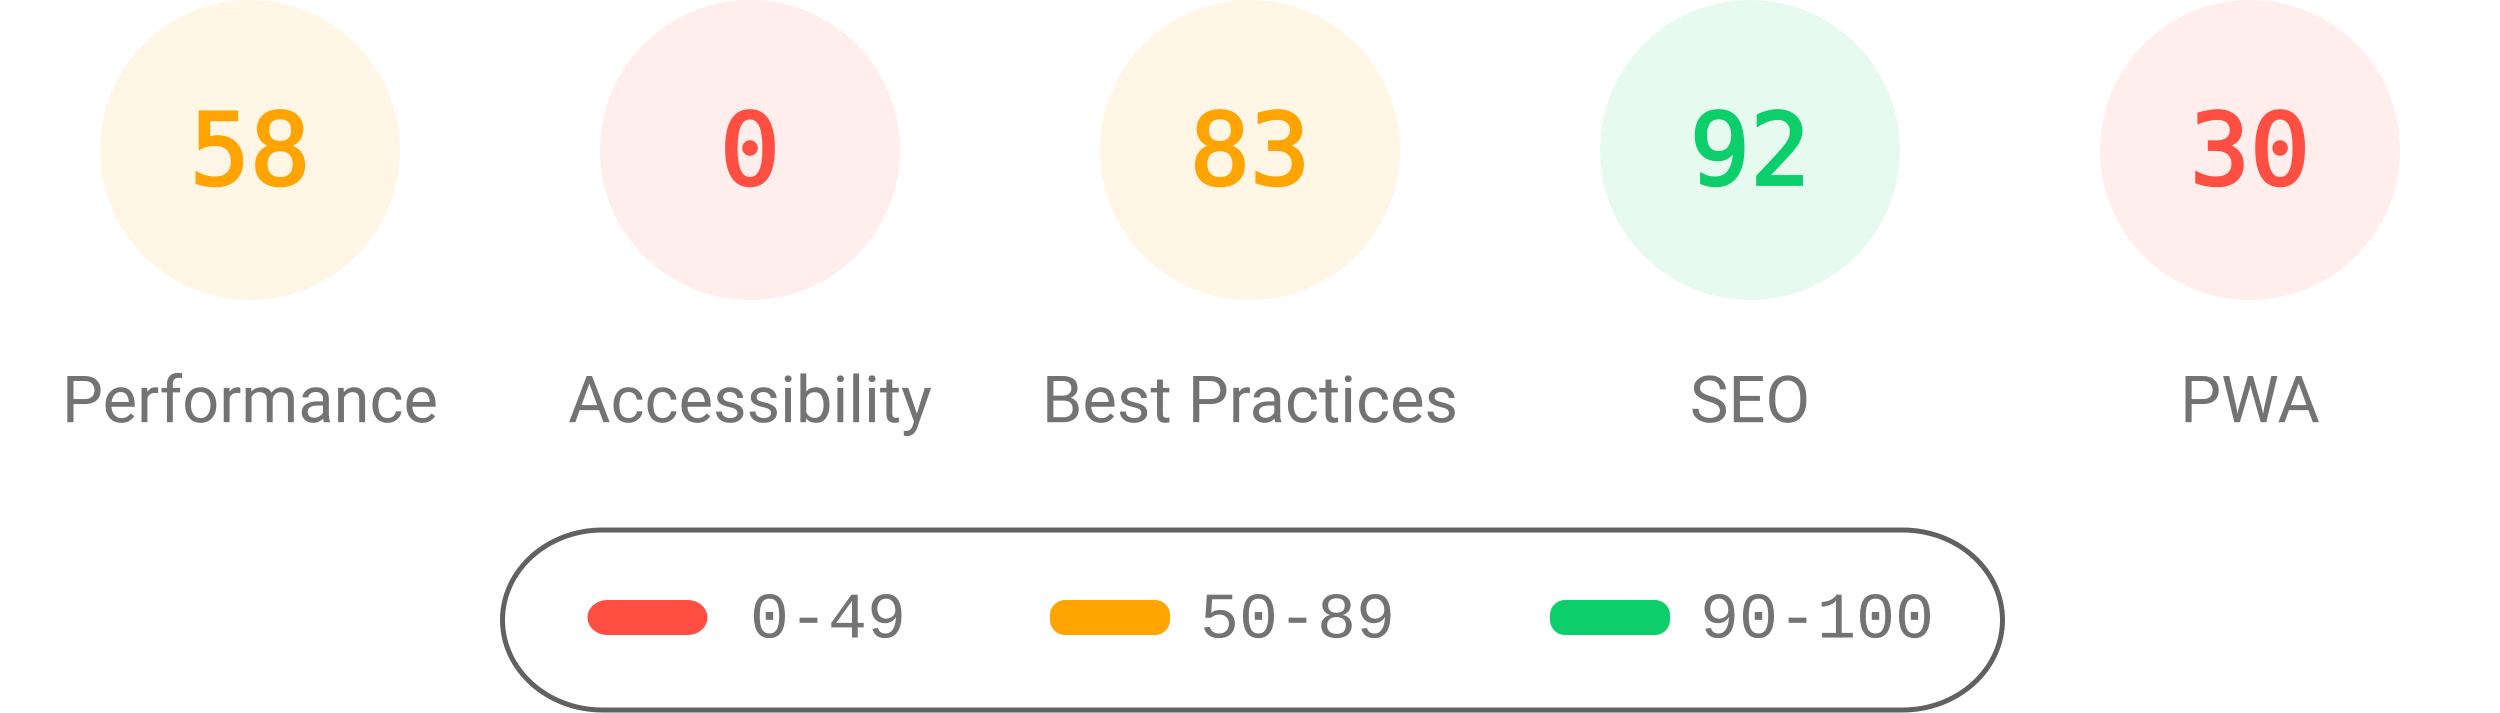
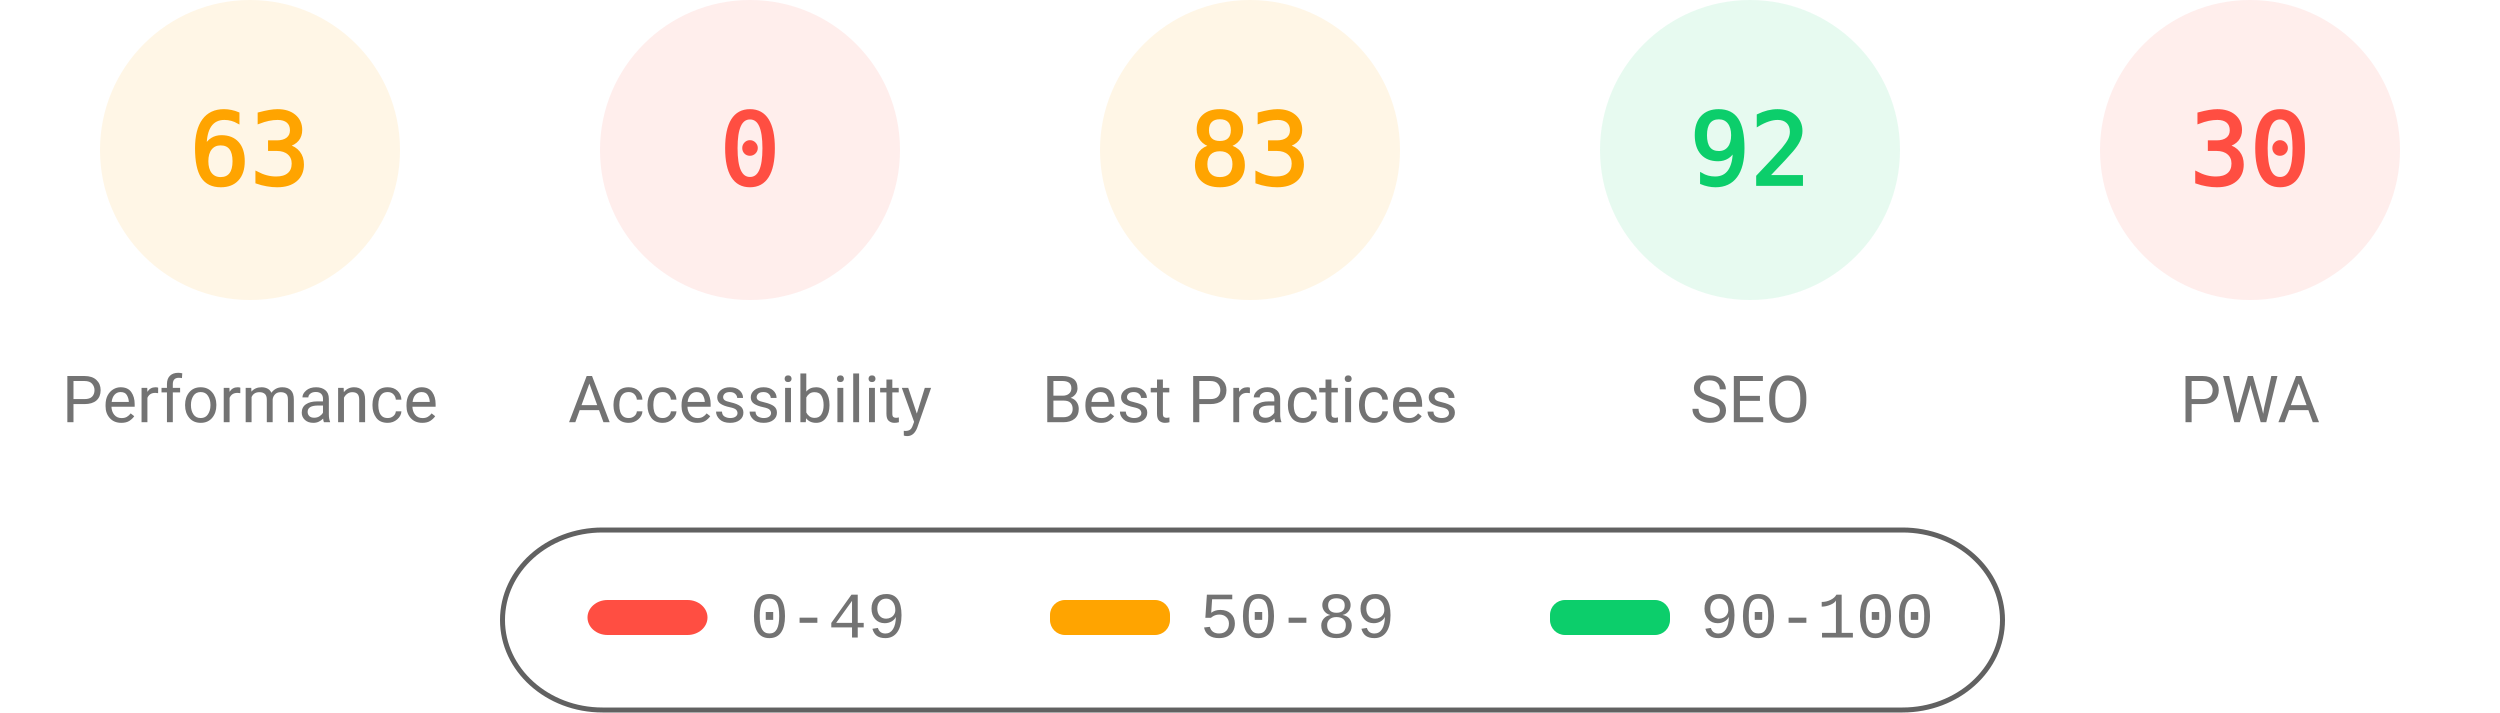
<svg xmlns="http://www.w3.org/2000/svg" fill="none" width="1000" height="285">
  <style>.gauge-base{opacity:.1}.gauge-arc{fill:none;animation-delay:250ms;stroke-linecap:round;transform:rotate(-90deg);transform-origin:100px 60px;animation:load-gauge 1s ease forwards}.guage-text{font-size:40px;font-family:monospace;text-align:center}.guage-red{color:#ff4e42;fill:#ff4e42;stroke:#ff4e42}.guage-orange{color:#ffa400;fill:#ffa400;stroke:#ffa400}.guage-green{color:#0cce6b;fill:#0cce6b;stroke:#0cce6b}.guage-undefined{color:#5c5c5c;fill:#5c5c5c;stroke:#5c5c5c}.guage-title{color:#737373;fill:#737373;stroke:none;font-size:26px;line-height:26px;font-family:Roboto,Halvetica,Arial,sans-serif}@keyframes load-gauge{from{stroke-dasharray:0 352.858}}</style>
  <svg class="guage-div guage-perf guage-orange" viewBox="0 0 200 200" width="200" height="200">
    <circle class="gauge-base" r="56" cx="100" cy="60" stroke-width="8" />
-     <circle class="gauge-arc guage-arc-1" r="56" cx="100" cy="60" stroke-width="8" style="stroke-dasharray:204.078,351.858" />
-     <text class="guage-text" x="100" y="60" alignment-baseline="central" dominant-baseline="central" text-anchor="middle">58</text>
+     <circle class="gauge-arc guage-arc-1" r="56" cx="100" cy="60" stroke-width="8" style="stroke-dasharray:221.671,351.858" />
+     <text class="guage-text" x="100" y="60" alignment-baseline="central" dominant-baseline="central" text-anchor="middle">63</text>
    <text class="guage-title" x="100" y="160" alignment-baseline="central" dominant-baseline="central" text-anchor="middle">Performance</text>
  </svg>
  <svg class="guage-div guage-acc guage-red" viewBox="0 0 200 200" width="200" height="200" x="200">
    <circle class="gauge-base" r="56" cx="100" cy="60" stroke-width="8" />
    <circle class="gauge-arc guage-arc-2" r="56" cx="100" cy="60" stroke-width="8" style="stroke-dasharray:0,351.858" />
    <text class="guage-text" x="100" y="60" alignment-baseline="central" dominant-baseline="central" text-anchor="middle">0</text>
    <text class="guage-title" x="100" y="160" alignment-baseline="central" dominant-baseline="central" text-anchor="middle">Accessibility</text>
  </svg>
  <svg class="guage-div guage-best guage-orange" viewBox="0 0 200 200" width="200" height="200" x="400">
    <circle class="gauge-base" r="56" cx="100" cy="60" stroke-width="8" />
    <circle class="gauge-arc guage-arc-3" r="56" cx="100" cy="60" stroke-width="8" style="stroke-dasharray:292.042,351.858" />
    <text class="guage-text" x="100" y="60" alignment-baseline="central" dominant-baseline="central" text-anchor="middle">83</text>
    <text class="guage-title" x="100" y="160" alignment-baseline="central" dominant-baseline="central" text-anchor="middle">Best Practices</text>
  </svg>
  <svg class="guage-div guage-seo guage-green" viewBox="0 0 200 200" width="200" height="200" x="600">
    <circle class="gauge-base" r="56" cx="100" cy="60" stroke-width="8" />
    <circle class="gauge-arc guage-arc-4" r="56" cx="100" cy="60" stroke-width="8" style="stroke-dasharray:323.709,351.858" />
    <text class="guage-text" x="100" y="60" alignment-baseline="central" dominant-baseline="central" text-anchor="middle">92</text>
    <text class="guage-title" x="100" y="160" alignment-baseline="central" dominant-baseline="central" text-anchor="middle">SEO</text>
  </svg>
  <svg class="guage-div guage-pwa guage-red" viewBox="0 0 200 200" width="200" height="200" x="800">
    <circle class="gauge-base" r="56" cx="100" cy="60" stroke-width="8" />
    <circle class="gauge-arc guage-arc-4" r="56" cx="100" cy="60" stroke-width="8" style="stroke-dasharray:105.557,351.858" />
    <text class="guage-text" x="100" y="60" alignment-baseline="central" dominant-baseline="central" text-anchor="middle">30</text>
    <text class="guage-title" x="100" y="160" alignment-baseline="central" dominant-baseline="central" text-anchor="middle">PWA</text>
  </svg>
  <svg width="604" height="76" x="200" y="210">
    <path fill="none" id="canvas_background" d="M-1-1h604v80H-1z" />
    <rect fill-opacity="0" stroke="#616161" stroke-width="2" rx="40" id="svg_2" height="72" width="600" y="2" x="1" fill="#000" />
    <rect stroke="#000" rx="8" id="svg_3" height="14" width="48" y="30" x="35" stroke-opacity="null" stroke-width="0" fill="#ff4e42" />
    <rect stroke="#000" rx="6" id="svg_4" height="14" width="48" y="30" x="220" stroke-opacity="null" stroke-width="0" fill="#ffa400" />
    <rect stroke="#000" rx="6" id="svg_5" height="14" width="48" y="30" x="420" stroke-opacity="null" stroke-width="0" fill="#0cce6b" />
    <text xml:space="preserve" text-anchor="start" font-family="'Courier New', Courier, monospace" font-size="26" id="svg_6" y="45" x="100" stroke-opacity="null" stroke-width="0" stroke="#000" fill="#737373">0-49</text>
    <text xml:space="preserve" text-anchor="start" font-family="'Courier New', Courier, monospace" font-size="26" id="svg_7" y="45" x="280" stroke-opacity="null" stroke-width="0" stroke="#000" fill="#737373">50-89</text>
    <text xml:space="preserve" text-anchor="start" font-family="'Courier New', Courier, monospace" font-size="26" id="svg_8" y="45" x="480" stroke-opacity="null" stroke-width="0" stroke="#000" fill="#737373">90-100</text>
  </svg>
</svg>
